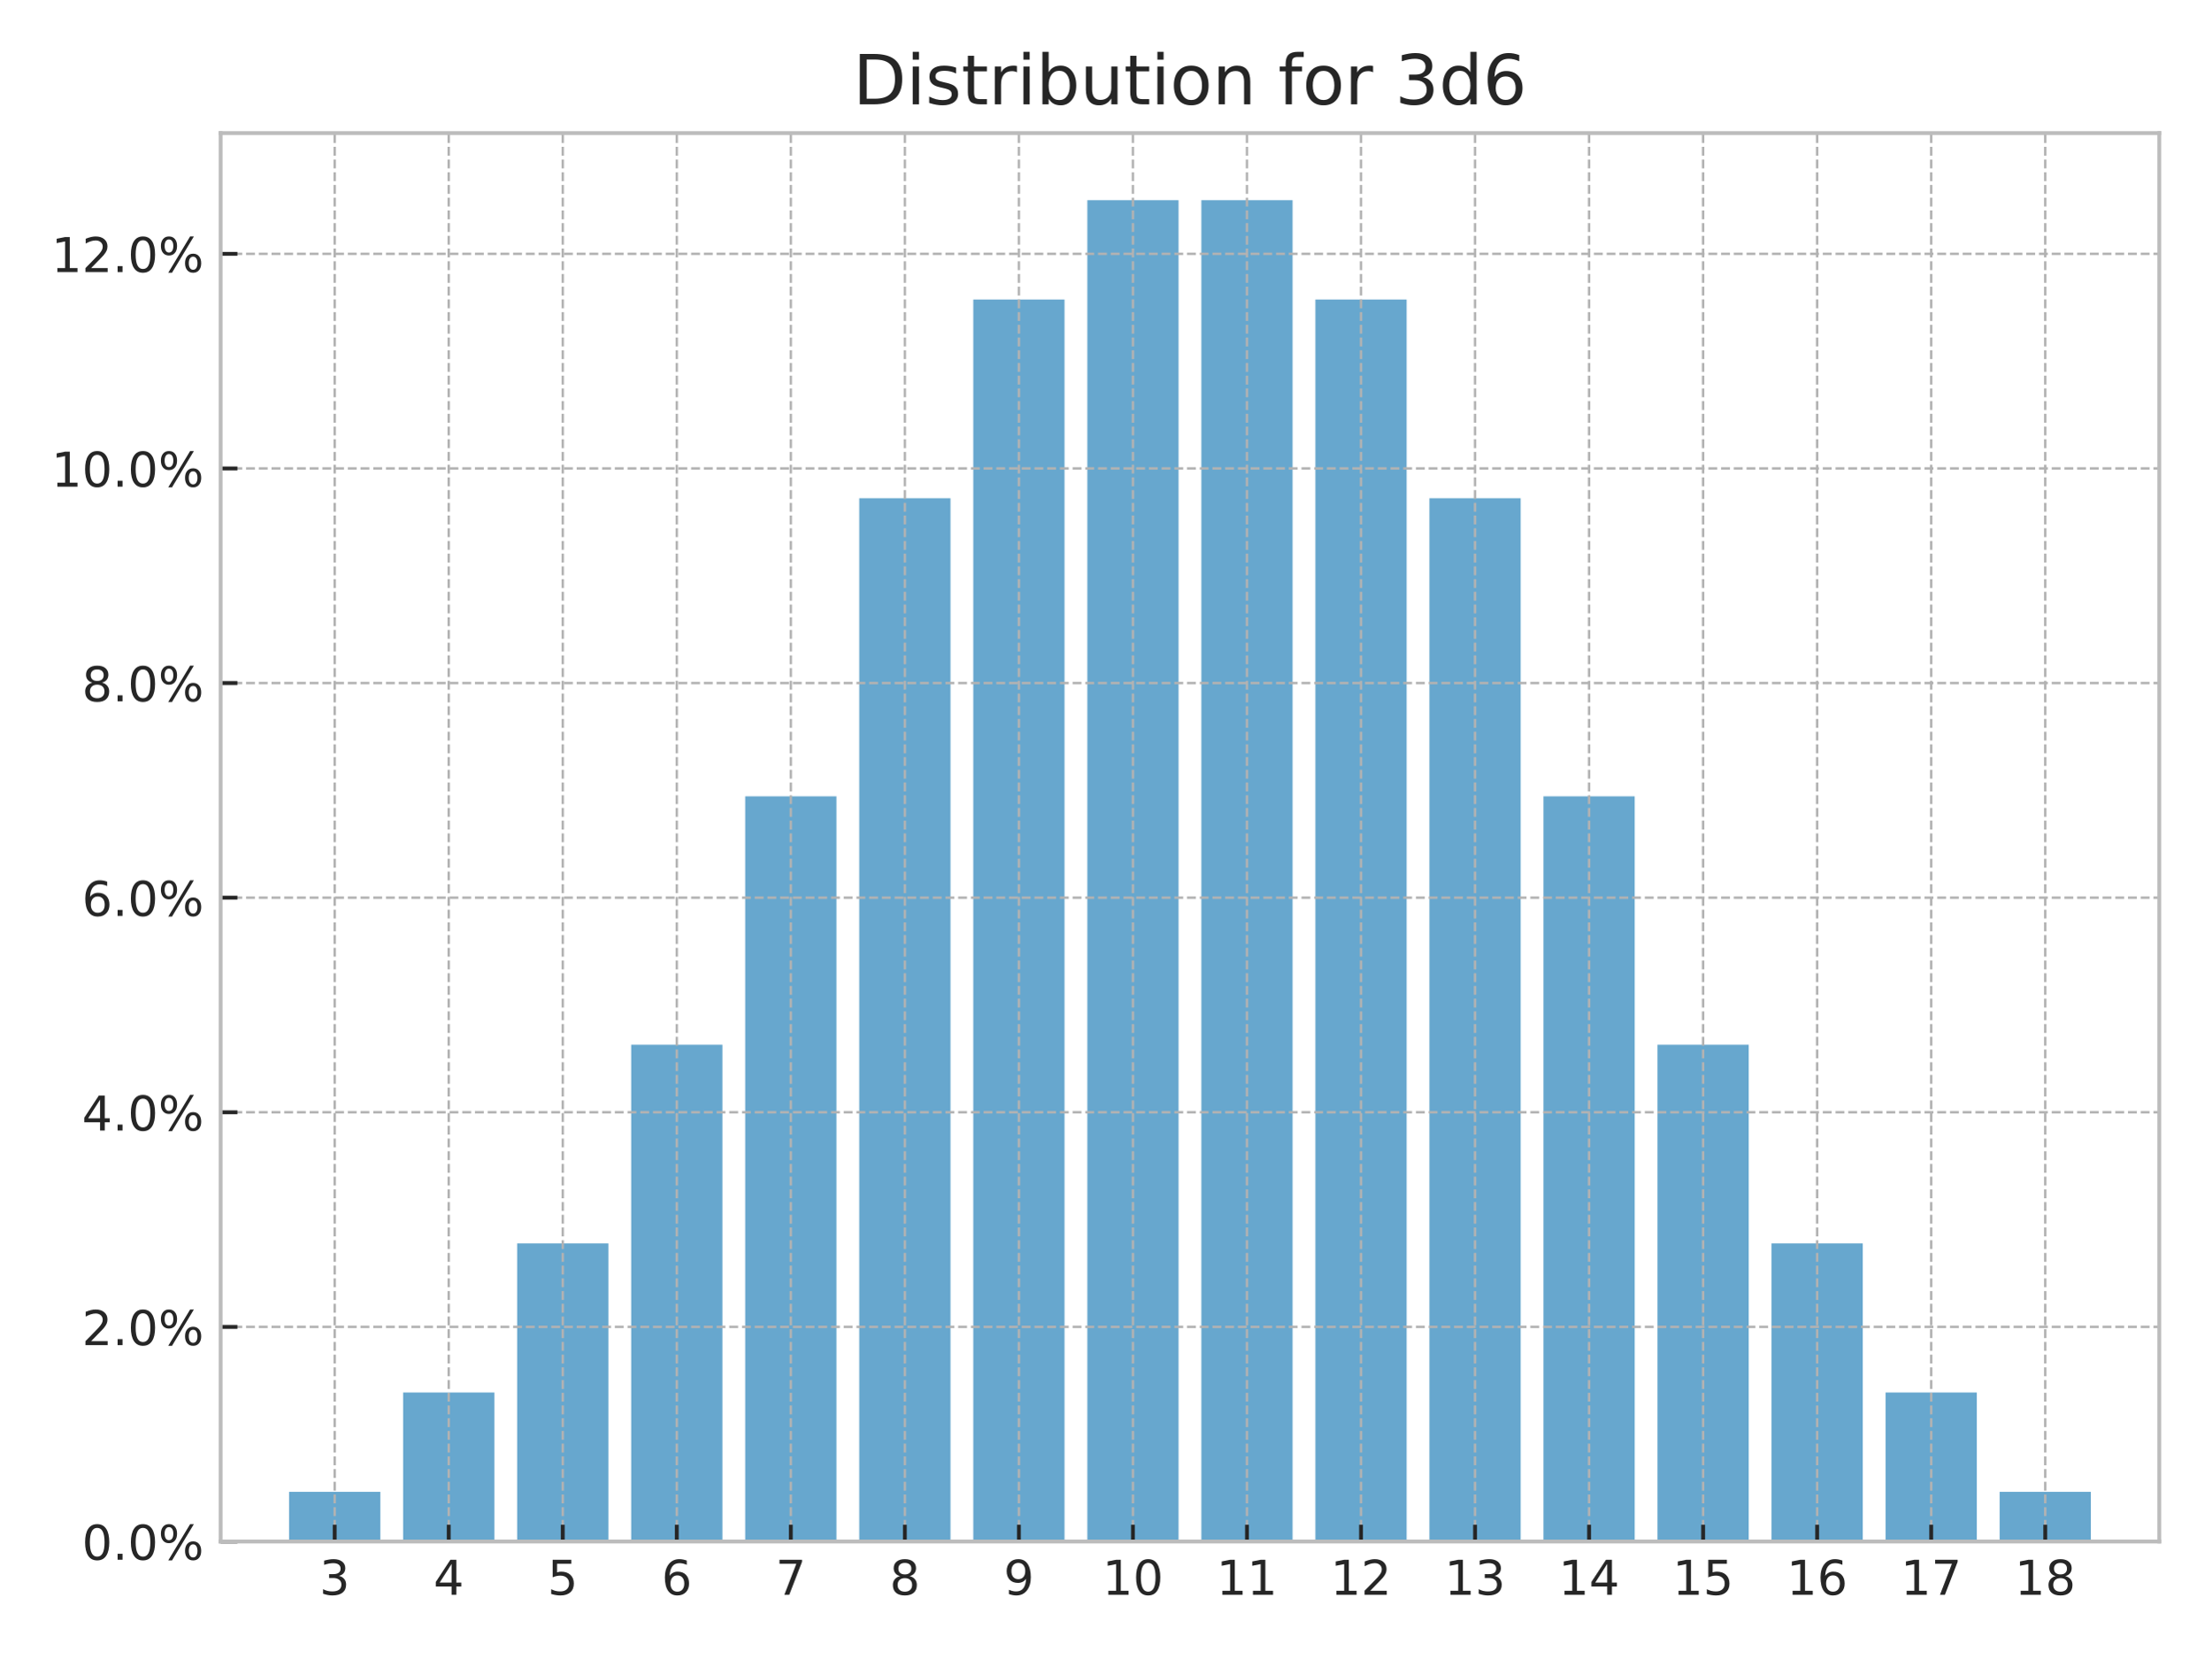
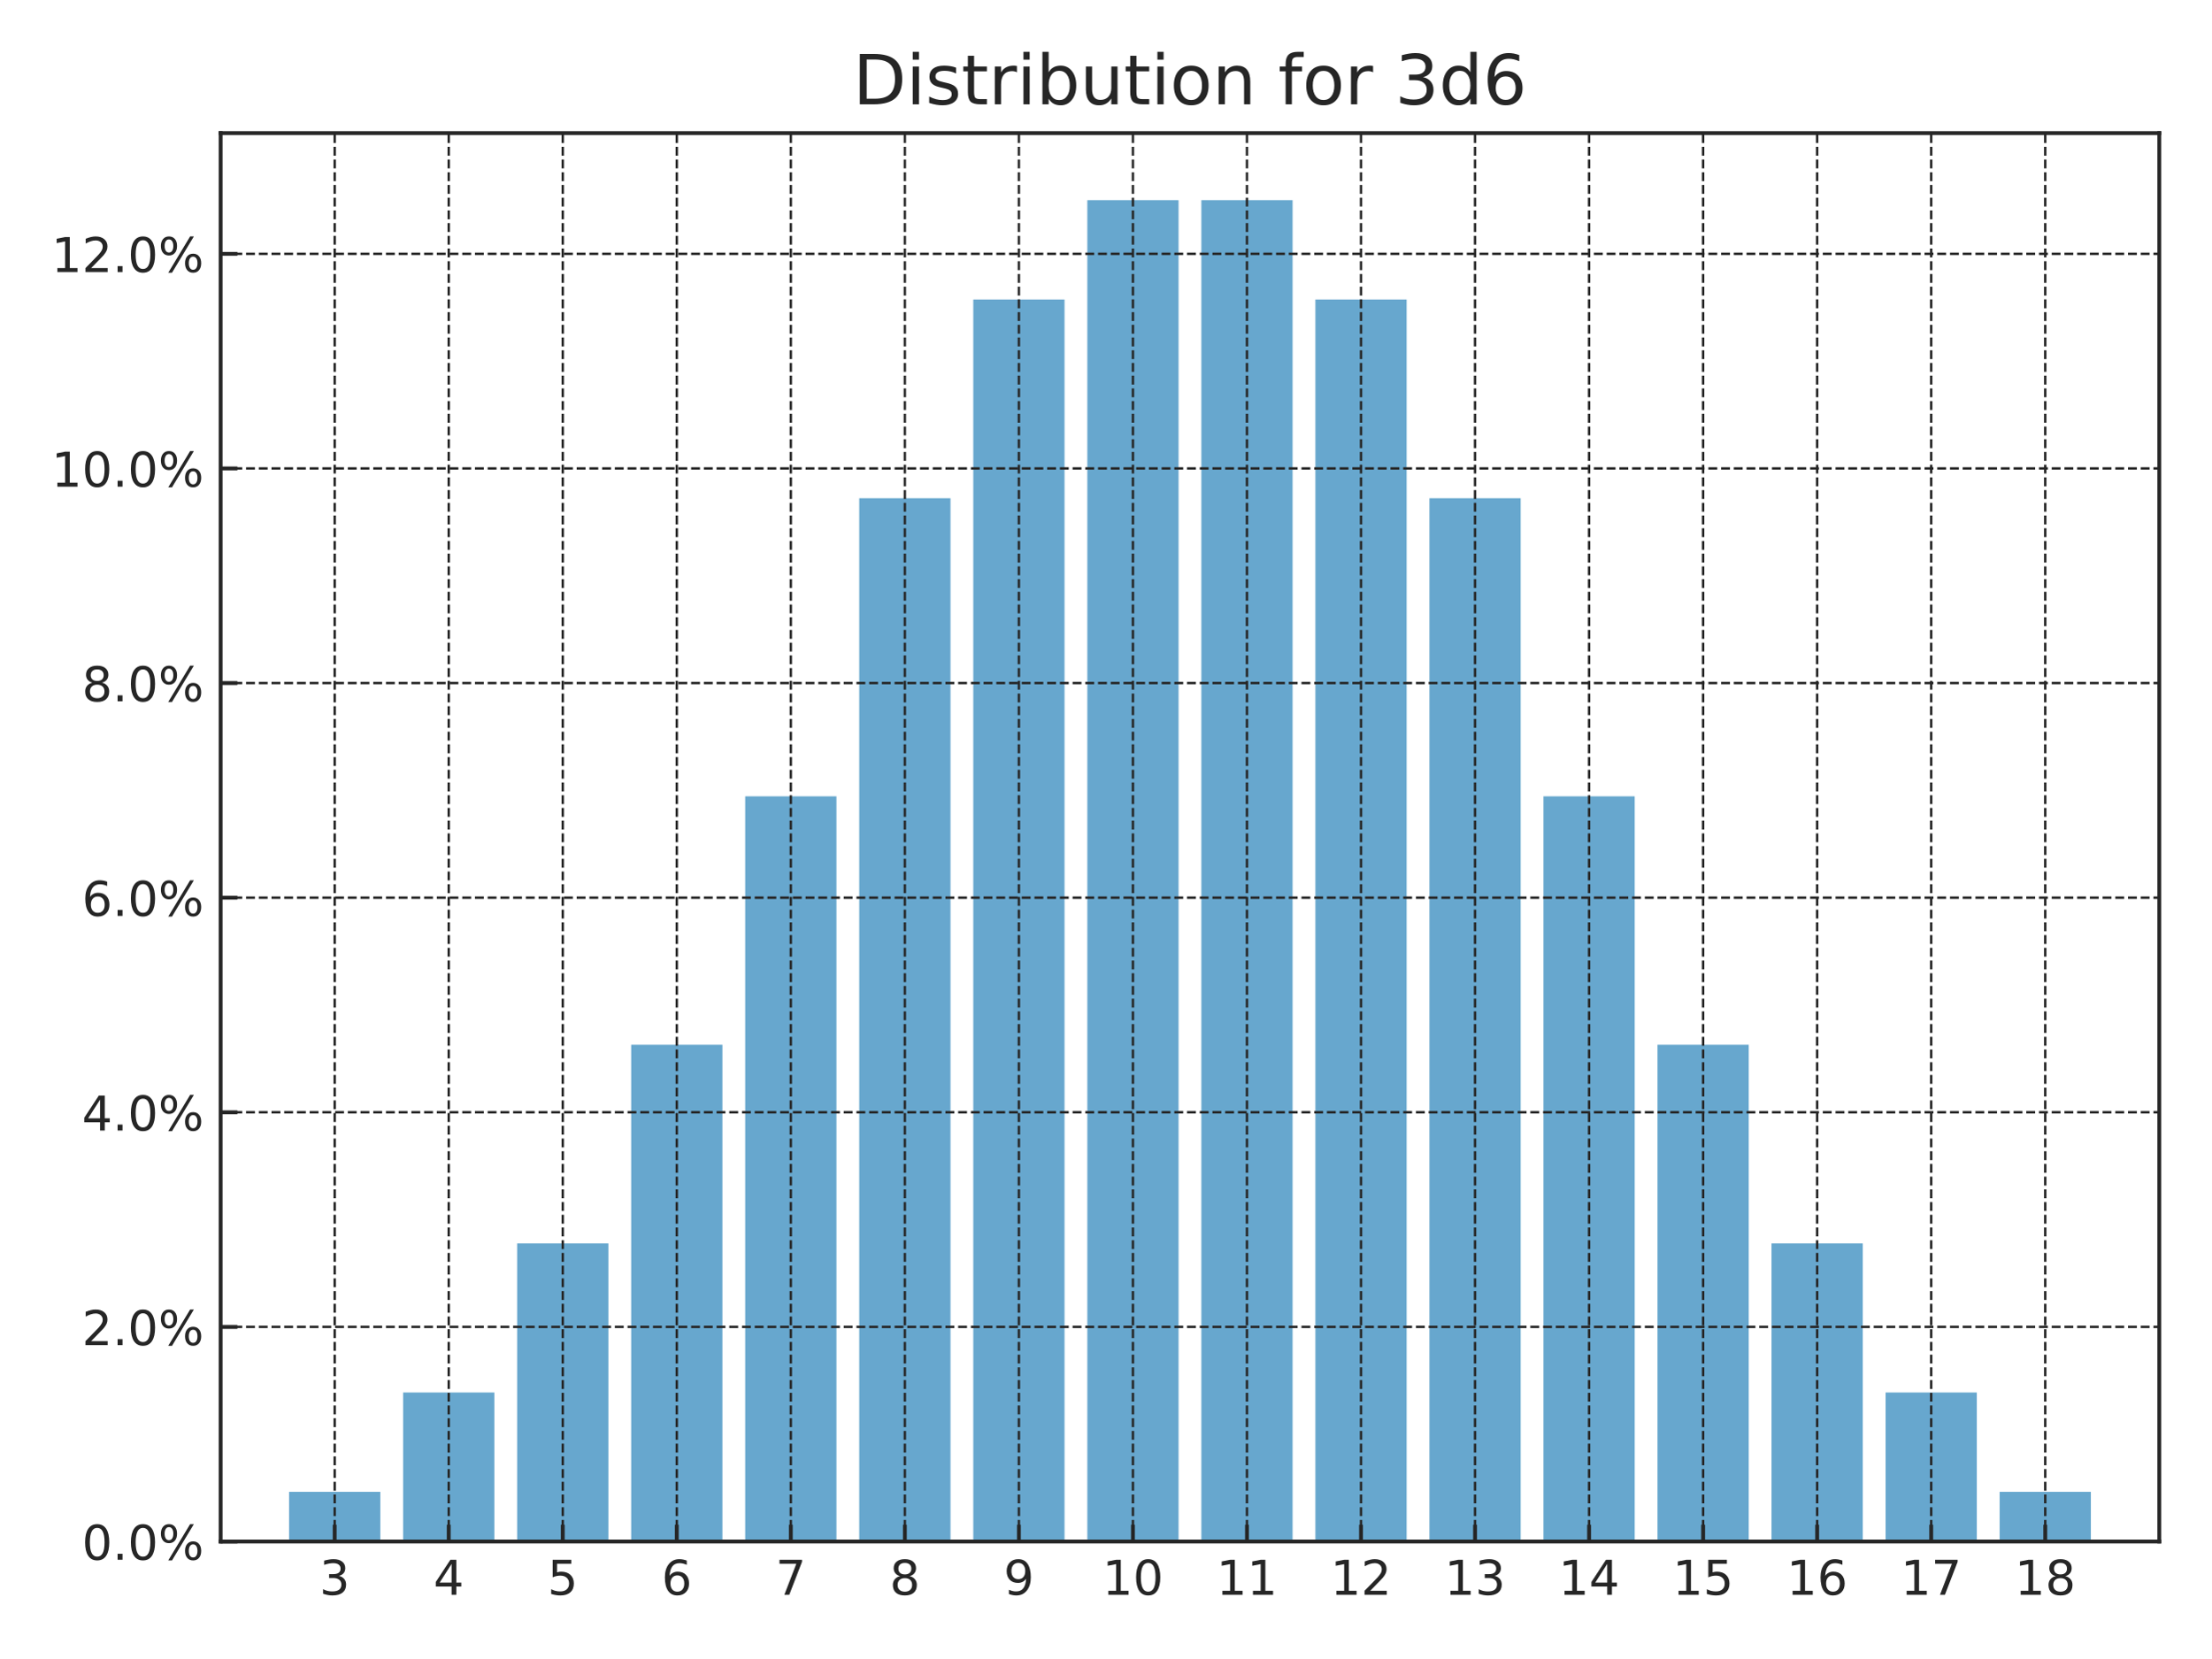
<svg xmlns="http://www.w3.org/2000/svg" xmlns:xlink="http://www.w3.org/1999/xlink" width="460.8pt" height="345.6pt" viewBox="0 0 460.8 345.6" version="1.1">
  <defs>
    <style type="text/css">*{stroke-linejoin: round; stroke-linecap: butt}</style>
  </defs>
  <g id="figure_1">
    <g id="patch_1">
      <path d="M 0 345.6  L 460.8 345.6  L 460.8 0  L 0 0  L 0 345.6  z " style="fill: none" />
    </g>
    <g id="axes_1">
      <g id="patch_2">
        <path d="M 45.98 321.3  L 450 321.3  L 450 27.741  L 45.98 27.741  L 45.98 321.3  z " style="fill: none" />
      </g>
      <g id="patch_3">
        <path d="M 60.24 321.3  L 79.252 321.3  L 79.252 310.945  L 60.24 310.945  z " clip-path="url(#p5dc106ff17)" style="fill: #348abd; opacity: 0.75" />
      </g>
      <g id="patch_4">
        <path d="M 84.005 321.3  L 103.018 321.3  L 103.018 290.236  L 84.005 290.236  z " clip-path="url(#p5dc106ff17)" style="fill: #348abd; opacity: 0.75" />
      </g>
      <g id="patch_5">
        <path d="M 107.771 321.3  L 126.784 321.3  L 126.784 259.171  L 107.771 259.171  z " clip-path="url(#p5dc106ff17)" style="fill: #348abd; opacity: 0.75" />
      </g>
      <g id="patch_6">
        <path d="M 131.537 321.3  L 150.55 321.3  L 150.55 217.752  L 131.537 217.752  z " clip-path="url(#p5dc106ff17)" style="fill: #348abd; opacity: 0.75" />
      </g>
      <g id="patch_7">
        <path d="M 155.303 321.3  L 174.316 321.3  L 174.316 165.978  L 155.303 165.978  z " clip-path="url(#p5dc106ff17)" style="fill: #348abd; opacity: 0.75" />
      </g>
      <g id="patch_8">
        <path d="M 179.069 321.3  L 198.082 321.3  L 198.082 103.849  L 179.069 103.849  z " clip-path="url(#p5dc106ff17)" style="fill: #348abd; opacity: 0.75" />
      </g>
      <g id="patch_9">
        <path d="M 202.835 321.3  L 221.848 321.3  L 221.848 62.429  L 202.835 62.429  z " clip-path="url(#p5dc106ff17)" style="fill: #348abd; opacity: 0.75" />
      </g>
      <g id="patch_10">
        <path d="M 226.601 321.3  L 245.613 321.3  L 245.613 41.72  L 226.601 41.72  z " clip-path="url(#p5dc106ff17)" style="fill: #348abd; opacity: 0.75" />
      </g>
      <g id="patch_11">
        <path d="M 250.367 321.3  L 269.379 321.3  L 269.379 41.72  L 250.367 41.72  z " clip-path="url(#p5dc106ff17)" style="fill: #348abd; opacity: 0.75" />
      </g>
      <g id="patch_12">
        <path d="M 274.132 321.3  L 293.145 321.3  L 293.145 62.429  L 274.132 62.429  z " clip-path="url(#p5dc106ff17)" style="fill: #348abd; opacity: 0.75" />
      </g>
      <g id="patch_13">
        <path d="M 297.898 321.3  L 316.911 321.3  L 316.911 103.849  L 297.898 103.849  z " clip-path="url(#p5dc106ff17)" style="fill: #348abd; opacity: 0.75" />
      </g>
      <g id="patch_14">
        <path d="M 321.664 321.3  L 340.677 321.3  L 340.677 165.978  L 321.664 165.978  z " clip-path="url(#p5dc106ff17)" style="fill: #348abd; opacity: 0.75" />
      </g>
      <g id="patch_15">
        <path d="M 345.43 321.3  L 364.443 321.3  L 364.443 217.752  L 345.43 217.752  z " clip-path="url(#p5dc106ff17)" style="fill: #348abd; opacity: 0.75" />
      </g>
      <g id="patch_16">
        <path d="M 369.196 321.3  L 388.209 321.3  L 388.209 259.171  L 369.196 259.171  z " clip-path="url(#p5dc106ff17)" style="fill: #348abd; opacity: 0.75" />
      </g>
      <g id="patch_17">
        <path d="M 392.962 321.3  L 411.975 321.3  L 411.975 290.236  L 392.962 290.236  z " clip-path="url(#p5dc106ff17)" style="fill: #348abd; opacity: 0.75" />
      </g>
      <g id="patch_18">
        <path d="M 416.728 321.3  L 435.74 321.3  L 435.74 310.945  L 416.728 310.945  z " clip-path="url(#p5dc106ff17)" style="fill: #348abd; opacity: 0.75" />
      </g>
      <g id="matplotlib.axis_1">
        <g id="xtick_1">
          <g id="line2d_1">
-             <path d="M 69.746 321.3  L 69.746 27.741  " clip-path="url(#p5dc106ff17)" style="fill: none; stroke-dasharray: 1.85,0.8; stroke-dashoffset: 0; stroke: #b2b2b2; stroke-width: 0.5" />
+             <path d="M 69.746 321.3  L 69.746 27.741  " clip-path="url(#p5dc106ff17)" style="fill: none; stroke-dasharray: 1.85,0.8; stroke-dashoffset: 0; stroke: #262626; stroke-width: 0.5" />
          </g>
          <g id="line2d_2">
            <defs>
              <path id="m64ba15eece" d="M 0 0  L 0 -3.5  " style="stroke: #262626; stroke-width: 0.8" />
            </defs>
            <g>
              <use xlink:href="#m64ba15eece" x="69.746" y="321.3" style="fill: #262626; stroke: #262626; stroke-width: 0.8" />
            </g>
          </g>
          <g id="text_1">
            <g style="fill: #262626" transform="translate(66.56463 332.3977) scale(0.1 -0.1)">
              <defs>
                <path id="DejaVuSans-16" d="M 2597 2516  Q 3050 2419 3304 2112  Q 3559 1806 3559 1356  Q 3559 666 3084 287  Q 2609 -91 1734 -91  Q 1441 -91 1130 -33  Q 819 25 488 141  L 488 750  Q 750 597 1062 519  Q 1375 441 1716 441  Q 2309 441 2620 675  Q 2931 909 2931 1356  Q 2931 1769 2642 2001  Q 2353 2234 1838 2234  L 1294 2234  L 1294 2753  L 1863 2753  Q 2328 2753 2575 2939  Q 2822 3125 2822 3475  Q 2822 3834 2567 4026  Q 2313 4219 1838 4219  Q 1578 4219 1281 4162  Q 984 4106 628 3988  L 628 4550  Q 988 4650 1302 4700  Q 1616 4750 1894 4750  Q 2613 4750 3031 4423  Q 3450 4097 3450 3541  Q 3450 3153 3228 2886  Q 3006 2619 2597 2516  z " transform="scale(0.015625)" />
              </defs>
              <use xlink:href="#DejaVuSans-16" />
            </g>
          </g>
        </g>
        <g id="xtick_2">
          <g id="line2d_3">
-             <path d="M 93.512 321.3  L 93.512 27.741  " clip-path="url(#p5dc106ff17)" style="fill: none; stroke-dasharray: 1.85,0.8; stroke-dashoffset: 0; stroke: #b2b2b2; stroke-width: 0.5" />
+             <path d="M 93.512 321.3  L 93.512 27.741  " clip-path="url(#p5dc106ff17)" style="fill: none; stroke-dasharray: 1.85,0.8; stroke-dashoffset: 0; stroke: #262626; stroke-width: 0.5" />
          </g>
          <g id="line2d_4">
            <g>
              <use xlink:href="#m64ba15eece" x="93.512" y="321.3" style="fill: #262626; stroke: #262626; stroke-width: 0.8" />
            </g>
          </g>
          <g id="text_2">
            <g style="fill: #262626" transform="translate(90.33052 332.3977) scale(0.1 -0.1)">
              <defs>
                <path id="DejaVuSans-17" d="M 2419 4116  L 825 1625  L 2419 1625  L 2419 4116  z M 2253 4666  L 3047 4666  L 3047 1625  L 3713 1625  L 3713 1100  L 3047 1100  L 3047 0  L 2419 0  L 2419 1100  L 313 1100  L 313 1709  L 2253 4666  z " transform="scale(0.015625)" />
              </defs>
              <use xlink:href="#DejaVuSans-17" />
            </g>
          </g>
        </g>
        <g id="xtick_3">
          <g id="line2d_5">
-             <path d="M 117.278 321.3  L 117.278 27.741  " clip-path="url(#p5dc106ff17)" style="fill: none; stroke-dasharray: 1.85,0.8; stroke-dashoffset: 0; stroke: #b2b2b2; stroke-width: 0.5" />
+             <path d="M 117.278 321.3  L 117.278 27.741  " clip-path="url(#p5dc106ff17)" style="fill: none; stroke-dasharray: 1.85,0.8; stroke-dashoffset: 0; stroke: #262626; stroke-width: 0.5" />
          </g>
          <g id="line2d_6">
            <g>
              <use xlink:href="#m64ba15eece" x="117.278" y="321.3" style="fill: #262626; stroke: #262626; stroke-width: 0.8" />
            </g>
          </g>
          <g id="text_3">
            <g style="fill: #262626" transform="translate(114.0964 332.3977) scale(0.1 -0.1)">
              <defs>
                <path id="DejaVuSans-18" d="M 691 4666  L 3169 4666  L 3169 4134  L 1269 4134  L 1269 2991  Q 1406 3038 1543 3061  Q 1681 3084 1819 3084  Q 2600 3084 3056 2656  Q 3513 2228 3513 1497  Q 3513 744 3044 326  Q 2575 -91 1722 -91  Q 1428 -91 1123 -41  Q 819 9 494 109  L 494 744  Q 775 591 1075 516  Q 1375 441 1709 441  Q 2250 441 2565 725  Q 2881 1009 2881 1497  Q 2881 1984 2565 2268  Q 2250 2553 1709 2553  Q 1456 2553 1204 2497  Q 953 2441 691 2322  L 691 4666  z " transform="scale(0.015625)" />
              </defs>
              <use xlink:href="#DejaVuSans-18" />
            </g>
          </g>
        </g>
        <g id="xtick_4">
          <g id="line2d_7">
-             <path d="M 141.044 321.3  L 141.044 27.741  " clip-path="url(#p5dc106ff17)" style="fill: none; stroke-dasharray: 1.85,0.8; stroke-dashoffset: 0; stroke: #b2b2b2; stroke-width: 0.5" />
+             <path d="M 141.044 321.3  L 141.044 27.741  " clip-path="url(#p5dc106ff17)" style="fill: none; stroke-dasharray: 1.85,0.8; stroke-dashoffset: 0; stroke: #262626; stroke-width: 0.5" />
          </g>
          <g id="line2d_8">
            <g>
              <use xlink:href="#m64ba15eece" x="141.044" y="321.3" style="fill: #262626; stroke: #262626; stroke-width: 0.8" />
            </g>
          </g>
          <g id="text_4">
            <g style="fill: #262626" transform="translate(137.8623 332.3977) scale(0.1 -0.1)">
              <defs>
                <path id="DejaVuSans-19" d="M 2113 2584  Q 1688 2584 1439 2293  Q 1191 2003 1191 1497  Q 1191 994 1439 701  Q 1688 409 2113 409  Q 2538 409 2786 701  Q 3034 994 3034 1497  Q 3034 2003 2786 2293  Q 2538 2584 2113 2584  z M 3366 4563  L 3366 3988  Q 3128 4100 2886 4159  Q 2644 4219 2406 4219  Q 1781 4219 1451 3797  Q 1122 3375 1075 2522  Q 1259 2794 1537 2939  Q 1816 3084 2150 3084  Q 2853 3084 3261 2657  Q 3669 2231 3669 1497  Q 3669 778 3244 343  Q 2819 -91 2113 -91  Q 1303 -91 875 529  Q 447 1150 447 2328  Q 447 3434 972 4092  Q 1497 4750 2381 4750  Q 2619 4750 2861 4703  Q 3103 4656 3366 4563  z " transform="scale(0.015625)" />
              </defs>
              <use xlink:href="#DejaVuSans-19" />
            </g>
          </g>
        </g>
        <g id="xtick_5">
          <g id="line2d_9">
-             <path d="M 164.809 321.3  L 164.809 27.741  " clip-path="url(#p5dc106ff17)" style="fill: none; stroke-dasharray: 1.85,0.8; stroke-dashoffset: 0; stroke: #b2b2b2; stroke-width: 0.5" />
+             <path d="M 164.809 321.3  L 164.809 27.741  " clip-path="url(#p5dc106ff17)" style="fill: none; stroke-dasharray: 1.85,0.8; stroke-dashoffset: 0; stroke: #262626; stroke-width: 0.5" />
          </g>
          <g id="line2d_10">
            <g>
              <use xlink:href="#m64ba15eece" x="164.809" y="321.3" style="fill: #262626; stroke: #262626; stroke-width: 0.8" />
            </g>
          </g>
          <g id="text_5">
            <g style="fill: #262626" transform="translate(161.6282 332.3977) scale(0.1 -0.1)">
              <defs>
                <path id="DejaVuSans-1a" d="M 525 4666  L 3525 4666  L 3525 4397  L 1831 0  L 1172 0  L 2766 4134  L 525 4134  L 525 4666  z " transform="scale(0.015625)" />
              </defs>
              <use xlink:href="#DejaVuSans-1a" />
            </g>
          </g>
        </g>
        <g id="xtick_6">
          <g id="line2d_11">
-             <path d="M 188.575 321.3  L 188.575 27.741  " clip-path="url(#p5dc106ff17)" style="fill: none; stroke-dasharray: 1.85,0.8; stroke-dashoffset: 0; stroke: #b2b2b2; stroke-width: 0.5" />
+             <path d="M 188.575 321.3  L 188.575 27.741  " clip-path="url(#p5dc106ff17)" style="fill: none; stroke-dasharray: 1.85,0.8; stroke-dashoffset: 0; stroke: #262626; stroke-width: 0.5" />
          </g>
          <g id="line2d_12">
            <g>
              <use xlink:href="#m64ba15eece" x="188.575" y="321.3" style="fill: #262626; stroke: #262626; stroke-width: 0.8" />
            </g>
          </g>
          <g id="text_6">
            <g style="fill: #262626" transform="translate(185.394 332.3977) scale(0.1 -0.1)">
              <defs>
                <path id="DejaVuSans-1b" d="M 2034 2216  Q 1584 2216 1326 1975  Q 1069 1734 1069 1313  Q 1069 891 1326 650  Q 1584 409 2034 409  Q 2484 409 2743 651  Q 3003 894 3003 1313  Q 3003 1734 2745 1975  Q 2488 2216 2034 2216  z M 1403 2484  Q 997 2584 770 2862  Q 544 3141 544 3541  Q 544 4100 942 4425  Q 1341 4750 2034 4750  Q 2731 4750 3128 4425  Q 3525 4100 3525 3541  Q 3525 3141 3298 2862  Q 3072 2584 2669 2484  Q 3125 2378 3379 2068  Q 3634 1759 3634 1313  Q 3634 634 3220 271  Q 2806 -91 2034 -91  Q 1263 -91 848 271  Q 434 634 434 1313  Q 434 1759 690 2068  Q 947 2378 1403 2484  z M 1172 3481  Q 1172 3119 1398 2916  Q 1625 2713 2034 2713  Q 2441 2713 2670 2916  Q 2900 3119 2900 3481  Q 2900 3844 2670 4047  Q 2441 4250 2034 4250  Q 1625 4250 1398 4047  Q 1172 3844 1172 3481  z " transform="scale(0.015625)" />
              </defs>
              <use xlink:href="#DejaVuSans-1b" />
            </g>
          </g>
        </g>
        <g id="xtick_7">
          <g id="line2d_13">
-             <path d="M 212.341 321.3  L 212.341 27.741  " clip-path="url(#p5dc106ff17)" style="fill: none; stroke-dasharray: 1.85,0.8; stroke-dashoffset: 0; stroke: #b2b2b2; stroke-width: 0.5" />
+             <path d="M 212.341 321.3  L 212.341 27.741  " clip-path="url(#p5dc106ff17)" style="fill: none; stroke-dasharray: 1.85,0.8; stroke-dashoffset: 0; stroke: #262626; stroke-width: 0.5" />
          </g>
          <g id="line2d_14">
            <g>
              <use xlink:href="#m64ba15eece" x="212.341" y="321.3" style="fill: #262626; stroke: #262626; stroke-width: 0.8" />
            </g>
          </g>
          <g id="text_7">
            <g style="fill: #262626" transform="translate(209.1599 332.3977) scale(0.1 -0.1)">
              <defs>
                <path id="DejaVuSans-1c" d="M 703 97  L 703 672  Q 941 559 1184 500  Q 1428 441 1663 441  Q 2288 441 2617 861  Q 2947 1281 2994 2138  Q 2813 1869 2534 1725  Q 2256 1581 1919 1581  Q 1219 1581 811 2004  Q 403 2428 403 3163  Q 403 3881 828 4315  Q 1253 4750 1959 4750  Q 2769 4750 3195 4129  Q 3622 3509 3622 2328  Q 3622 1225 3098 567  Q 2575 -91 1691 -91  Q 1453 -91 1209 -44  Q 966 3 703 97  z M 1959 2075  Q 2384 2075 2632 2365  Q 2881 2656 2881 3163  Q 2881 3666 2632 3958  Q 2384 4250 1959 4250  Q 1534 4250 1286 3958  Q 1038 3666 1038 3163  Q 1038 2656 1286 2365  Q 1534 2075 1959 2075  z " transform="scale(0.015625)" />
              </defs>
              <use xlink:href="#DejaVuSans-1c" />
            </g>
          </g>
        </g>
        <g id="xtick_8">
          <g id="line2d_15">
-             <path d="M 236.107 321.3  L 236.107 27.741  " clip-path="url(#p5dc106ff17)" style="fill: none; stroke-dasharray: 1.85,0.8; stroke-dashoffset: 0; stroke: #b2b2b2; stroke-width: 0.5" />
+             <path d="M 236.107 321.3  L 236.107 27.741  " clip-path="url(#p5dc106ff17)" style="fill: none; stroke-dasharray: 1.85,0.8; stroke-dashoffset: 0; stroke: #262626; stroke-width: 0.5" />
          </g>
          <g id="line2d_16">
            <g>
              <use xlink:href="#m64ba15eece" x="236.107" y="321.3" style="fill: #262626; stroke: #262626; stroke-width: 0.8" />
            </g>
          </g>
          <g id="text_8">
            <g style="fill: #262626" transform="translate(229.7446 332.3977) scale(0.1 -0.1)">
              <defs>
                <path id="DejaVuSans-14" d="M 794 531  L 1825 531  L 1825 4091  L 703 3866  L 703 4441  L 1819 4666  L 2450 4666  L 2450 531  L 3481 531  L 3481 0  L 794 0  L 794 531  z " transform="scale(0.015625)" />
                <path id="DejaVuSans-13" d="M 2034 4250  Q 1547 4250 1301 3770  Q 1056 3291 1056 2328  Q 1056 1369 1301 889  Q 1547 409 2034 409  Q 2525 409 2770 889  Q 3016 1369 3016 2328  Q 3016 3291 2770 3770  Q 2525 4250 2034 4250  z M 2034 4750  Q 2819 4750 3233 4129  Q 3647 3509 3647 2328  Q 3647 1150 3233 529  Q 2819 -91 2034 -91  Q 1250 -91 836 529  Q 422 1150 422 2328  Q 422 3509 836 4129  Q 1250 4750 2034 4750  z " transform="scale(0.015625)" />
              </defs>
              <use xlink:href="#DejaVuSans-14" />
              <use xlink:href="#DejaVuSans-13" transform="translate(63.625 0)" />
            </g>
          </g>
        </g>
        <g id="xtick_9">
          <g id="line2d_17">
-             <path d="M 259.873 321.3  L 259.873 27.741  " clip-path="url(#p5dc106ff17)" style="fill: none; stroke-dasharray: 1.85,0.8; stroke-dashoffset: 0; stroke: #b2b2b2; stroke-width: 0.5" />
+             <path d="M 259.873 321.3  L 259.873 27.741  " clip-path="url(#p5dc106ff17)" style="fill: none; stroke-dasharray: 1.85,0.8; stroke-dashoffset: 0; stroke: #262626; stroke-width: 0.5" />
          </g>
          <g id="line2d_18">
            <g>
              <use xlink:href="#m64ba15eece" x="259.873" y="321.3" style="fill: #262626; stroke: #262626; stroke-width: 0.8" />
            </g>
          </g>
          <g id="text_9">
            <g style="fill: #262626" transform="translate(253.5104 332.3977) scale(0.1 -0.1)">
              <use xlink:href="#DejaVuSans-14" />
              <use xlink:href="#DejaVuSans-14" transform="translate(63.625 0)" />
            </g>
          </g>
        </g>
        <g id="xtick_10">
          <g id="line2d_19">
-             <path d="M 283.639 321.3  L 283.639 27.741  " clip-path="url(#p5dc106ff17)" style="fill: none; stroke-dasharray: 1.85,0.8; stroke-dashoffset: 0; stroke: #b2b2b2; stroke-width: 0.5" />
+             <path d="M 283.639 321.3  L 283.639 27.741  " clip-path="url(#p5dc106ff17)" style="fill: none; stroke-dasharray: 1.85,0.8; stroke-dashoffset: 0; stroke: #262626; stroke-width: 0.5" />
          </g>
          <g id="line2d_20">
            <g>
              <use xlink:href="#m64ba15eece" x="283.639" y="321.3" style="fill: #262626; stroke: #262626; stroke-width: 0.8" />
            </g>
          </g>
          <g id="text_10">
            <g style="fill: #262626" transform="translate(277.2763 332.3977) scale(0.1 -0.1)">
              <defs>
                <path id="DejaVuSans-15" d="M 1228 531  L 3431 531  L 3431 0  L 469 0  L 469 531  Q 828 903 1448 1529  Q 2069 2156 2228 2338  Q 2531 2678 2651 2914  Q 2772 3150 2772 3378  Q 2772 3750 2511 3984  Q 2250 4219 1831 4219  Q 1534 4219 1204 4116  Q 875 4013 500 3803  L 500 4441  Q 881 4594 1212 4672  Q 1544 4750 1819 4750  Q 2544 4750 2975 4387  Q 3406 4025 3406 3419  Q 3406 3131 3298 2873  Q 3191 2616 2906 2266  Q 2828 2175 2409 1742  Q 1991 1309 1228 531  z " transform="scale(0.015625)" />
              </defs>
              <use xlink:href="#DejaVuSans-14" />
              <use xlink:href="#DejaVuSans-15" transform="translate(63.625 0)" />
            </g>
          </g>
        </g>
        <g id="xtick_11">
          <g id="line2d_21">
-             <path d="M 307.405 321.3  L 307.405 27.741  " clip-path="url(#p5dc106ff17)" style="fill: none; stroke-dasharray: 1.85,0.8; stroke-dashoffset: 0; stroke: #b2b2b2; stroke-width: 0.5" />
+             <path d="M 307.405 321.3  L 307.405 27.741  " clip-path="url(#p5dc106ff17)" style="fill: none; stroke-dasharray: 1.85,0.8; stroke-dashoffset: 0; stroke: #262626; stroke-width: 0.5" />
          </g>
          <g id="line2d_22">
            <g>
              <use xlink:href="#m64ba15eece" x="307.405" y="321.3" style="fill: #262626; stroke: #262626; stroke-width: 0.8" />
            </g>
          </g>
          <g id="text_11">
            <g style="fill: #262626" transform="translate(301.0422 332.3977) scale(0.1 -0.1)">
              <use xlink:href="#DejaVuSans-14" />
              <use xlink:href="#DejaVuSans-16" transform="translate(63.625 0)" />
            </g>
          </g>
        </g>
        <g id="xtick_12">
          <g id="line2d_23">
-             <path d="M 331.171 321.3  L 331.171 27.741  " clip-path="url(#p5dc106ff17)" style="fill: none; stroke-dasharray: 1.85,0.8; stroke-dashoffset: 0; stroke: #b2b2b2; stroke-width: 0.5" />
+             <path d="M 331.171 321.3  L 331.171 27.741  " clip-path="url(#p5dc106ff17)" style="fill: none; stroke-dasharray: 1.85,0.8; stroke-dashoffset: 0; stroke: #262626; stroke-width: 0.5" />
          </g>
          <g id="line2d_24">
            <g>
              <use xlink:href="#m64ba15eece" x="331.171" y="321.3" style="fill: #262626; stroke: #262626; stroke-width: 0.8" />
            </g>
          </g>
          <g id="text_12">
            <g style="fill: #262626" transform="translate(324.8081 332.3977) scale(0.1 -0.1)">
              <use xlink:href="#DejaVuSans-14" />
              <use xlink:href="#DejaVuSans-17" transform="translate(63.625 0)" />
            </g>
          </g>
        </g>
        <g id="xtick_13">
          <g id="line2d_25">
-             <path d="M 354.936 321.3  L 354.936 27.741  " clip-path="url(#p5dc106ff17)" style="fill: none; stroke-dasharray: 1.85,0.8; stroke-dashoffset: 0; stroke: #b2b2b2; stroke-width: 0.5" />
+             <path d="M 354.936 321.3  L 354.936 27.741  " clip-path="url(#p5dc106ff17)" style="fill: none; stroke-dasharray: 1.85,0.8; stroke-dashoffset: 0; stroke: #262626; stroke-width: 0.5" />
          </g>
          <g id="line2d_26">
            <g>
              <use xlink:href="#m64ba15eece" x="354.936" y="321.3" style="fill: #262626; stroke: #262626; stroke-width: 0.8" />
            </g>
          </g>
          <g id="text_13">
            <g style="fill: #262626" transform="translate(348.574 332.3977) scale(0.1 -0.1)">
              <use xlink:href="#DejaVuSans-14" />
              <use xlink:href="#DejaVuSans-18" transform="translate(63.625 0)" />
            </g>
          </g>
        </g>
        <g id="xtick_14">
          <g id="line2d_27">
-             <path d="M 378.702 321.3  L 378.702 27.741  " clip-path="url(#p5dc106ff17)" style="fill: none; stroke-dasharray: 1.85,0.8; stroke-dashoffset: 0; stroke: #b2b2b2; stroke-width: 0.5" />
+             <path d="M 378.702 321.3  L 378.702 27.741  " clip-path="url(#p5dc106ff17)" style="fill: none; stroke-dasharray: 1.85,0.8; stroke-dashoffset: 0; stroke: #262626; stroke-width: 0.5" />
          </g>
          <g id="line2d_28">
            <g>
              <use xlink:href="#m64ba15eece" x="378.702" y="321.3" style="fill: #262626; stroke: #262626; stroke-width: 0.8" />
            </g>
          </g>
          <g id="text_14">
            <g style="fill: #262626" transform="translate(372.3399 332.3977) scale(0.1 -0.1)">
              <use xlink:href="#DejaVuSans-14" />
              <use xlink:href="#DejaVuSans-19" transform="translate(63.625 0)" />
            </g>
          </g>
        </g>
        <g id="xtick_15">
          <g id="line2d_29">
-             <path d="M 402.468 321.3  L 402.468 27.741  " clip-path="url(#p5dc106ff17)" style="fill: none; stroke-dasharray: 1.85,0.8; stroke-dashoffset: 0; stroke: #b2b2b2; stroke-width: 0.5" />
+             <path d="M 402.468 321.3  L 402.468 27.741  " clip-path="url(#p5dc106ff17)" style="fill: none; stroke-dasharray: 1.85,0.8; stroke-dashoffset: 0; stroke: #262626; stroke-width: 0.5" />
          </g>
          <g id="line2d_30">
            <g>
              <use xlink:href="#m64ba15eece" x="402.468" y="321.3" style="fill: #262626; stroke: #262626; stroke-width: 0.8" />
            </g>
          </g>
          <g id="text_15">
            <g style="fill: #262626" transform="translate(396.1057 332.3977) scale(0.1 -0.1)">
              <use xlink:href="#DejaVuSans-14" />
              <use xlink:href="#DejaVuSans-1a" transform="translate(63.625 0)" />
            </g>
          </g>
        </g>
        <g id="xtick_16">
          <g id="line2d_31">
-             <path d="M 426.234 321.3  L 426.234 27.741  " clip-path="url(#p5dc106ff17)" style="fill: none; stroke-dasharray: 1.85,0.8; stroke-dashoffset: 0; stroke: #b2b2b2; stroke-width: 0.5" />
+             <path d="M 426.234 321.3  L 426.234 27.741  " clip-path="url(#p5dc106ff17)" style="fill: none; stroke-dasharray: 1.85,0.8; stroke-dashoffset: 0; stroke: #262626; stroke-width: 0.5" />
          </g>
          <g id="line2d_32">
            <g>
              <use xlink:href="#m64ba15eece" x="426.234" y="321.3" style="fill: #262626; stroke: #262626; stroke-width: 0.8" />
            </g>
          </g>
          <g id="text_16">
            <g style="fill: #262626" transform="translate(419.8716 332.3977) scale(0.1 -0.1)">
              <use xlink:href="#DejaVuSans-14" />
              <use xlink:href="#DejaVuSans-1b" transform="translate(63.625 0)" />
            </g>
          </g>
        </g>
      </g>
      <g id="matplotlib.axis_2">
        <g id="ytick_1">
          <g id="line2d_33">
-             <path d="M 45.98 321.3  L 450 321.3  " clip-path="url(#p5dc106ff17)" style="fill: none; stroke-dasharray: 1.85,0.8; stroke-dashoffset: 0; stroke: #b2b2b2; stroke-width: 0.5" />
+             <path d="M 45.98 321.3  L 450 321.3  " clip-path="url(#p5dc106ff17)" style="fill: none; stroke-dasharray: 1.85,0.8; stroke-dashoffset: 0; stroke: #262626; stroke-width: 0.5" />
          </g>
          <g id="line2d_34">
            <defs>
              <path id="mfdb6909f6b" d="M 0 0  L 3.5 0  " style="stroke: #262626; stroke-width: 0.8" />
            </defs>
            <g>
              <use xlink:href="#mfdb6909f6b" x="45.98" y="321.3" style="fill: #262626; stroke: #262626; stroke-width: 0.8" />
            </g>
          </g>
          <g id="text_17">
            <g style="fill: #262626" transform="translate(17.07531 325.0988) scale(0.1 -0.1)">
              <defs>
                <path id="DejaVuSans-11" d="M 684 794  L 1344 794  L 1344 0  L 684 0  L 684 794  z " transform="scale(0.015625)" />
                <path id="DejaVuSans-8" d="M 4653 2053  Q 4381 2053 4226 1822  Q 4072 1591 4072 1178  Q 4072 772 4226 539  Q 4381 306 4653 306  Q 4919 306 5073 539  Q 5228 772 5228 1178  Q 5228 1588 5073 1820  Q 4919 2053 4653 2053  z M 4653 2450  Q 5147 2450 5437 2106  Q 5728 1763 5728 1178  Q 5728 594 5436 251  Q 5144 -91 4653 -91  Q 4153 -91 3862 251  Q 3572 594 3572 1178  Q 3572 1766 3864 2108  Q 4156 2450 4653 2450  z M 1428 4353  Q 1159 4353 1004 4120  Q 850 3888 850 3481  Q 850 3069 1003 2837  Q 1156 2606 1428 2606  Q 1700 2606 1854 2837  Q 2009 3069 2009 3481  Q 2009 3884 1853 4118  Q 1697 4353 1428 4353  z M 4250 4750  L 4750 4750  L 1831 -91  L 1331 -91  L 4250 4750  z M 1428 4750  Q 1922 4750 2215 4408  Q 2509 4066 2509 3481  Q 2509 2891 2217 2550  Q 1925 2209 1428 2209  Q 931 2209 642 2551  Q 353 2894 353 3481  Q 353 4063 643 4406  Q 934 4750 1428 4750  z " transform="scale(0.015625)" />
              </defs>
              <use xlink:href="#DejaVuSans-13" />
              <use xlink:href="#DejaVuSans-11" transform="translate(63.625 0)" />
              <use xlink:href="#DejaVuSans-13" transform="translate(95.40625 0)" />
              <use xlink:href="#DejaVuSans-8" transform="translate(159.0312 0)" />
            </g>
          </g>
        </g>
        <g id="ytick_2">
          <g id="line2d_35">
-             <path d="M 45.98 276.567  L 450 276.567  " clip-path="url(#p5dc106ff17)" style="fill: none; stroke-dasharray: 1.85,0.8; stroke-dashoffset: 0; stroke: #b2b2b2; stroke-width: 0.5" />
+             <path d="M 45.98 276.567  L 450 276.567  " clip-path="url(#p5dc106ff17)" style="fill: none; stroke-dasharray: 1.85,0.8; stroke-dashoffset: 0; stroke: #262626; stroke-width: 0.5" />
          </g>
          <g id="line2d_36">
            <g>
              <use xlink:href="#mfdb6909f6b" x="45.98" y="276.567" style="fill: #262626; stroke: #262626; stroke-width: 0.8" />
            </g>
          </g>
          <g id="text_18">
            <g style="fill: #262626" transform="translate(17.07531 280.366) scale(0.1 -0.1)">
              <use xlink:href="#DejaVuSans-15" />
              <use xlink:href="#DejaVuSans-11" transform="translate(63.625 0)" />
              <use xlink:href="#DejaVuSans-13" transform="translate(95.40625 0)" />
              <use xlink:href="#DejaVuSans-8" transform="translate(159.0312 0)" />
            </g>
          </g>
        </g>
        <g id="ytick_3">
          <g id="line2d_37">
-             <path d="M 45.98 231.834  L 450 231.834  " clip-path="url(#p5dc106ff17)" style="fill: none; stroke-dasharray: 1.85,0.8; stroke-dashoffset: 0; stroke: #b2b2b2; stroke-width: 0.5" />
+             <path d="M 45.98 231.834  L 450 231.834  " clip-path="url(#p5dc106ff17)" style="fill: none; stroke-dasharray: 1.85,0.8; stroke-dashoffset: 0; stroke: #262626; stroke-width: 0.5" />
          </g>
          <g id="line2d_38">
            <g>
              <use xlink:href="#mfdb6909f6b" x="45.98" y="231.834" style="fill: #262626; stroke: #262626; stroke-width: 0.8" />
            </g>
          </g>
          <g id="text_19">
            <g style="fill: #262626" transform="translate(17.07531 235.6331) scale(0.1 -0.1)">
              <use xlink:href="#DejaVuSans-17" />
              <use xlink:href="#DejaVuSans-11" transform="translate(63.625 0)" />
              <use xlink:href="#DejaVuSans-13" transform="translate(95.40625 0)" />
              <use xlink:href="#DejaVuSans-8" transform="translate(159.0312 0)" />
            </g>
          </g>
        </g>
        <g id="ytick_4">
          <g id="line2d_39">
-             <path d="M 45.98 187.101  L 450 187.101  " clip-path="url(#p5dc106ff17)" style="fill: none; stroke-dasharray: 1.85,0.8; stroke-dashoffset: 0; stroke: #b2b2b2; stroke-width: 0.5" />
+             <path d="M 45.98 187.101  L 450 187.101  " clip-path="url(#p5dc106ff17)" style="fill: none; stroke-dasharray: 1.85,0.8; stroke-dashoffset: 0; stroke: #262626; stroke-width: 0.5" />
          </g>
          <g id="line2d_40">
            <g>
              <use xlink:href="#mfdb6909f6b" x="45.98" y="187.101" style="fill: #262626; stroke: #262626; stroke-width: 0.8" />
            </g>
          </g>
          <g id="text_20">
            <g style="fill: #262626" transform="translate(17.07531 190.9003) scale(0.1 -0.1)">
              <use xlink:href="#DejaVuSans-19" />
              <use xlink:href="#DejaVuSans-11" transform="translate(63.625 0)" />
              <use xlink:href="#DejaVuSans-13" transform="translate(95.40625 0)" />
              <use xlink:href="#DejaVuSans-8" transform="translate(159.0312 0)" />
            </g>
          </g>
        </g>
        <g id="ytick_5">
          <g id="line2d_41">
-             <path d="M 45.98 142.369  L 450 142.369  " clip-path="url(#p5dc106ff17)" style="fill: none; stroke-dasharray: 1.85,0.8; stroke-dashoffset: 0; stroke: #b2b2b2; stroke-width: 0.5" />
+             <path d="M 45.98 142.369  L 450 142.369  " clip-path="url(#p5dc106ff17)" style="fill: none; stroke-dasharray: 1.85,0.8; stroke-dashoffset: 0; stroke: #262626; stroke-width: 0.5" />
          </g>
          <g id="line2d_42">
            <g>
              <use xlink:href="#mfdb6909f6b" x="45.98" y="142.369" style="fill: #262626; stroke: #262626; stroke-width: 0.8" />
            </g>
          </g>
          <g id="text_21">
            <g style="fill: #262626" transform="translate(17.07531 146.1674) scale(0.1 -0.1)">
              <use xlink:href="#DejaVuSans-1b" />
              <use xlink:href="#DejaVuSans-11" transform="translate(63.625 0)" />
              <use xlink:href="#DejaVuSans-13" transform="translate(95.40625 0)" />
              <use xlink:href="#DejaVuSans-8" transform="translate(159.0312 0)" />
            </g>
          </g>
        </g>
        <g id="ytick_6">
          <g id="line2d_43">
-             <path d="M 45.98 97.636  L 450 97.636  " clip-path="url(#p5dc106ff17)" style="fill: none; stroke-dasharray: 1.85,0.8; stroke-dashoffset: 0; stroke: #b2b2b2; stroke-width: 0.5" />
+             <path d="M 45.98 97.636  L 450 97.636  " clip-path="url(#p5dc106ff17)" style="fill: none; stroke-dasharray: 1.85,0.8; stroke-dashoffset: 0; stroke: #262626; stroke-width: 0.5" />
          </g>
          <g id="line2d_44">
            <g>
              <use xlink:href="#mfdb6909f6b" x="45.98" y="97.636" style="fill: #262626; stroke: #262626; stroke-width: 0.8" />
            </g>
          </g>
          <g id="text_22">
            <g style="fill: #262626" transform="translate(10.71281 101.4345) scale(0.1 -0.1)">
              <use xlink:href="#DejaVuSans-14" />
              <use xlink:href="#DejaVuSans-13" transform="translate(63.625 0)" />
              <use xlink:href="#DejaVuSans-11" transform="translate(127.25 0)" />
              <use xlink:href="#DejaVuSans-13" transform="translate(159.0312 0)" />
              <use xlink:href="#DejaVuSans-8" transform="translate(222.6562 0)" />
            </g>
          </g>
        </g>
        <g id="ytick_7">
          <g id="line2d_45">
-             <path d="M 45.98 52.903  L 450 52.903  " clip-path="url(#p5dc106ff17)" style="fill: none; stroke-dasharray: 1.85,0.8; stroke-dashoffset: 0; stroke: #b2b2b2; stroke-width: 0.5" />
+             <path d="M 45.98 52.903  L 450 52.903  " clip-path="url(#p5dc106ff17)" style="fill: none; stroke-dasharray: 1.85,0.8; stroke-dashoffset: 0; stroke: #262626; stroke-width: 0.5" />
          </g>
          <g id="line2d_46">
            <g>
              <use xlink:href="#mfdb6909f6b" x="45.98" y="52.903" style="fill: #262626; stroke: #262626; stroke-width: 0.8" />
            </g>
          </g>
          <g id="text_23">
            <g style="fill: #262626" transform="translate(10.71281 56.70168) scale(0.1 -0.1)">
              <use xlink:href="#DejaVuSans-14" />
              <use xlink:href="#DejaVuSans-15" transform="translate(63.625 0)" />
              <use xlink:href="#DejaVuSans-11" transform="translate(127.25 0)" />
              <use xlink:href="#DejaVuSans-13" transform="translate(159.0312 0)" />
              <use xlink:href="#DejaVuSans-8" transform="translate(222.6562 0)" />
            </g>
          </g>
        </g>
      </g>
      <g id="patch_19">
-         <path d="M 45.98 321.3  L 45.98 27.741  " style="fill: none; stroke: #bcbcbc; stroke-width: 0.8; stroke-linejoin: miter; stroke-linecap: square" />
+         <path d="M 45.98 321.3  L 45.98 27.741  " style="fill: none; stroke: #262626; stroke-width: 0.8; stroke-linejoin: miter; stroke-linecap: square" />
      </g>
      <g id="patch_20">
-         <path d="M 450 321.3  L 450 27.741  " style="fill: none; stroke: #bcbcbc; stroke-width: 0.8; stroke-linejoin: miter; stroke-linecap: square" />
+         <path d="M 450 321.3  L 450 27.741  " style="fill: none; stroke: #262626; stroke-width: 0.8; stroke-linejoin: miter; stroke-linecap: square" />
      </g>
      <g id="patch_21">
-         <path d="M 45.98 321.3  L 450 321.3  " style="fill: none; stroke: #bcbcbc; stroke-width: 0.8; stroke-linejoin: miter; stroke-linecap: square" />
+         <path d="M 45.98 321.3  L 450 321.3  " style="fill: none; stroke: #262626; stroke-width: 0.8; stroke-linejoin: miter; stroke-linecap: square" />
      </g>
      <g id="patch_22">
-         <path d="M 45.98 27.741  L 450 27.741  " style="fill: none; stroke: #bcbcbc; stroke-width: 0.8; stroke-linejoin: miter; stroke-linecap: square" />
+         <path d="M 45.98 27.741  L 450 27.741  " style="fill: none; stroke: #262626; stroke-width: 0.8; stroke-linejoin: miter; stroke-linecap: square" />
      </g>
      <g id="text_24">
        <g style="fill: #262626" transform="translate(177.7776 21.74063) scale(0.144 -0.144)">
          <defs>
            <path id="DejaVuSans-27" d="M 1259 4147  L 1259 519  L 2022 519  Q 2988 519 3436 956  Q 3884 1394 3884 2338  Q 3884 3275 3436 3711  Q 2988 4147 2022 4147  L 1259 4147  z M 628 4666  L 1925 4666  Q 3281 4666 3915 4102  Q 4550 3538 4550 2338  Q 4550 1131 3912 565  Q 3275 0 1925 0  L 628 0  L 628 4666  z " transform="scale(0.015625)" />
            <path id="DejaVuSans-4c" d="M 603 3500  L 1178 3500  L 1178 0  L 603 0  L 603 3500  z M 603 4863  L 1178 4863  L 1178 4134  L 603 4134  L 603 4863  z " transform="scale(0.015625)" />
            <path id="DejaVuSans-56" d="M 2834 3397  L 2834 2853  Q 2591 2978 2328 3040  Q 2066 3103 1784 3103  Q 1356 3103 1142 2972  Q 928 2841 928 2578  Q 928 2378 1081 2264  Q 1234 2150 1697 2047  L 1894 2003  Q 2506 1872 2764 1633  Q 3022 1394 3022 966  Q 3022 478 2636 193  Q 2250 -91 1575 -91  Q 1294 -91 989 -36  Q 684 19 347 128  L 347 722  Q 666 556 975 473  Q 1284 391 1588 391  Q 1994 391 2212 530  Q 2431 669 2431 922  Q 2431 1156 2273 1281  Q 2116 1406 1581 1522  L 1381 1569  Q 847 1681 609 1914  Q 372 2147 372 2553  Q 372 3047 722 3315  Q 1072 3584 1716 3584  Q 2034 3584 2315 3537  Q 2597 3491 2834 3397  z " transform="scale(0.015625)" />
            <path id="DejaVuSans-57" d="M 1172 4494  L 1172 3500  L 2356 3500  L 2356 3053  L 1172 3053  L 1172 1153  Q 1172 725 1289 603  Q 1406 481 1766 481  L 2356 481  L 2356 0  L 1766 0  Q 1100 0 847 248  Q 594 497 594 1153  L 594 3053  L 172 3053  L 172 3500  L 594 3500  L 594 4494  L 1172 4494  z " transform="scale(0.015625)" />
            <path id="DejaVuSans-55" d="M 2631 2963  Q 2534 3019 2420 3045  Q 2306 3072 2169 3072  Q 1681 3072 1420 2755  Q 1159 2438 1159 1844  L 1159 0  L 581 0  L 581 3500  L 1159 3500  L 1159 2956  Q 1341 3275 1631 3429  Q 1922 3584 2338 3584  Q 2397 3584 2469 3576  Q 2541 3569 2628 3553  L 2631 2963  z " transform="scale(0.015625)" />
            <path id="DejaVuSans-45" d="M 3116 1747  Q 3116 2381 2855 2742  Q 2594 3103 2138 3103  Q 1681 3103 1420 2742  Q 1159 2381 1159 1747  Q 1159 1113 1420 752  Q 1681 391 2138 391  Q 2594 391 2855 752  Q 3116 1113 3116 1747  z M 1159 2969  Q 1341 3281 1617 3432  Q 1894 3584 2278 3584  Q 2916 3584 3314 3078  Q 3713 2572 3713 1747  Q 3713 922 3314 415  Q 2916 -91 2278 -91  Q 1894 -91 1617 61  Q 1341 213 1159 525  L 1159 0  L 581 0  L 581 4863  L 1159 4863  L 1159 2969  z " transform="scale(0.015625)" />
            <path id="DejaVuSans-58" d="M 544 1381  L 544 3500  L 1119 3500  L 1119 1403  Q 1119 906 1312 657  Q 1506 409 1894 409  Q 2359 409 2629 706  Q 2900 1003 2900 1516  L 2900 3500  L 3475 3500  L 3475 0  L 2900 0  L 2900 538  Q 2691 219 2414 64  Q 2138 -91 1772 -91  Q 1169 -91 856 284  Q 544 659 544 1381  z M 1991 3584  L 1991 3584  z " transform="scale(0.015625)" />
            <path id="DejaVuSans-52" d="M 1959 3097  Q 1497 3097 1228 2736  Q 959 2375 959 1747  Q 959 1119 1226 758  Q 1494 397 1959 397  Q 2419 397 2687 759  Q 2956 1122 2956 1747  Q 2956 2369 2687 2733  Q 2419 3097 1959 3097  z M 1959 3584  Q 2709 3584 3137 3096  Q 3566 2609 3566 1747  Q 3566 888 3137 398  Q 2709 -91 1959 -91  Q 1206 -91 779 398  Q 353 888 353 1747  Q 353 2609 779 3096  Q 1206 3584 1959 3584  z " transform="scale(0.015625)" />
            <path id="DejaVuSans-51" d="M 3513 2113  L 3513 0  L 2938 0  L 2938 2094  Q 2938 2591 2744 2837  Q 2550 3084 2163 3084  Q 1697 3084 1428 2787  Q 1159 2491 1159 1978  L 1159 0  L 581 0  L 581 3500  L 1159 3500  L 1159 2956  Q 1366 3272 1645 3428  Q 1925 3584 2291 3584  Q 2894 3584 3203 3211  Q 3513 2838 3513 2113  z " transform="scale(0.015625)" />
            <path id="DejaVuSans-3" transform="scale(0.015625)" />
            <path id="DejaVuSans-49" d="M 2375 4863  L 2375 4384  L 1825 4384  Q 1516 4384 1395 4259  Q 1275 4134 1275 3809  L 1275 3500  L 2222 3500  L 2222 3053  L 1275 3053  L 1275 0  L 697 0  L 697 3053  L 147 3053  L 147 3500  L 697 3500  L 697 3744  Q 697 4328 969 4595  Q 1241 4863 1831 4863  L 2375 4863  z " transform="scale(0.015625)" />
            <path id="DejaVuSans-47" d="M 2906 2969  L 2906 4863  L 3481 4863  L 3481 0  L 2906 0  L 2906 525  Q 2725 213 2448 61  Q 2172 -91 1784 -91  Q 1150 -91 751 415  Q 353 922 353 1747  Q 353 2572 751 3078  Q 1150 3584 1784 3584  Q 2172 3584 2448 3432  Q 2725 3281 2906 2969  z M 947 1747  Q 947 1113 1208 752  Q 1469 391 1925 391  Q 2381 391 2643 752  Q 2906 1113 2906 1747  Q 2906 2381 2643 2742  Q 2381 3103 1925 3103  Q 1469 3103 1208 2742  Q 947 2381 947 1747  z " transform="scale(0.015625)" />
          </defs>
          <use xlink:href="#DejaVuSans-27" />
          <use xlink:href="#DejaVuSans-4c" transform="translate(77 0)" />
          <use xlink:href="#DejaVuSans-56" transform="translate(104.7812 0)" />
          <use xlink:href="#DejaVuSans-57" transform="translate(156.875 0)" />
          <use xlink:href="#DejaVuSans-55" transform="translate(196.0781 0)" />
          <use xlink:href="#DejaVuSans-4c" transform="translate(237.1875 0)" />
          <use xlink:href="#DejaVuSans-45" transform="translate(264.9688 0)" />
          <use xlink:href="#DejaVuSans-58" transform="translate(328.4531 0)" />
          <use xlink:href="#DejaVuSans-57" transform="translate(391.8281 0)" />
          <use xlink:href="#DejaVuSans-4c" transform="translate(431.0312 0)" />
          <use xlink:href="#DejaVuSans-52" transform="translate(458.8125 0)" />
          <use xlink:href="#DejaVuSans-51" transform="translate(520 0)" />
          <use xlink:href="#DejaVuSans-3" transform="translate(583.375 0)" />
          <use xlink:href="#DejaVuSans-49" transform="translate(615.1562 0)" />
          <use xlink:href="#DejaVuSans-52" transform="translate(650.3594 0)" />
          <use xlink:href="#DejaVuSans-55" transform="translate(711.5469 0)" />
          <use xlink:href="#DejaVuSans-3" transform="translate(752.6562 0)" />
          <use xlink:href="#DejaVuSans-16" transform="translate(784.4375 0)" />
          <use xlink:href="#DejaVuSans-47" transform="translate(848.0625 0)" />
          <use xlink:href="#DejaVuSans-19" transform="translate(911.5469 0)" />
        </g>
      </g>
    </g>
  </g>
  <defs>
    <clipPath id="p5dc106ff17">
      <rect x="45.98" y="27.741" width="404.02" height="293.559" />
    </clipPath>
  </defs>
</svg>
